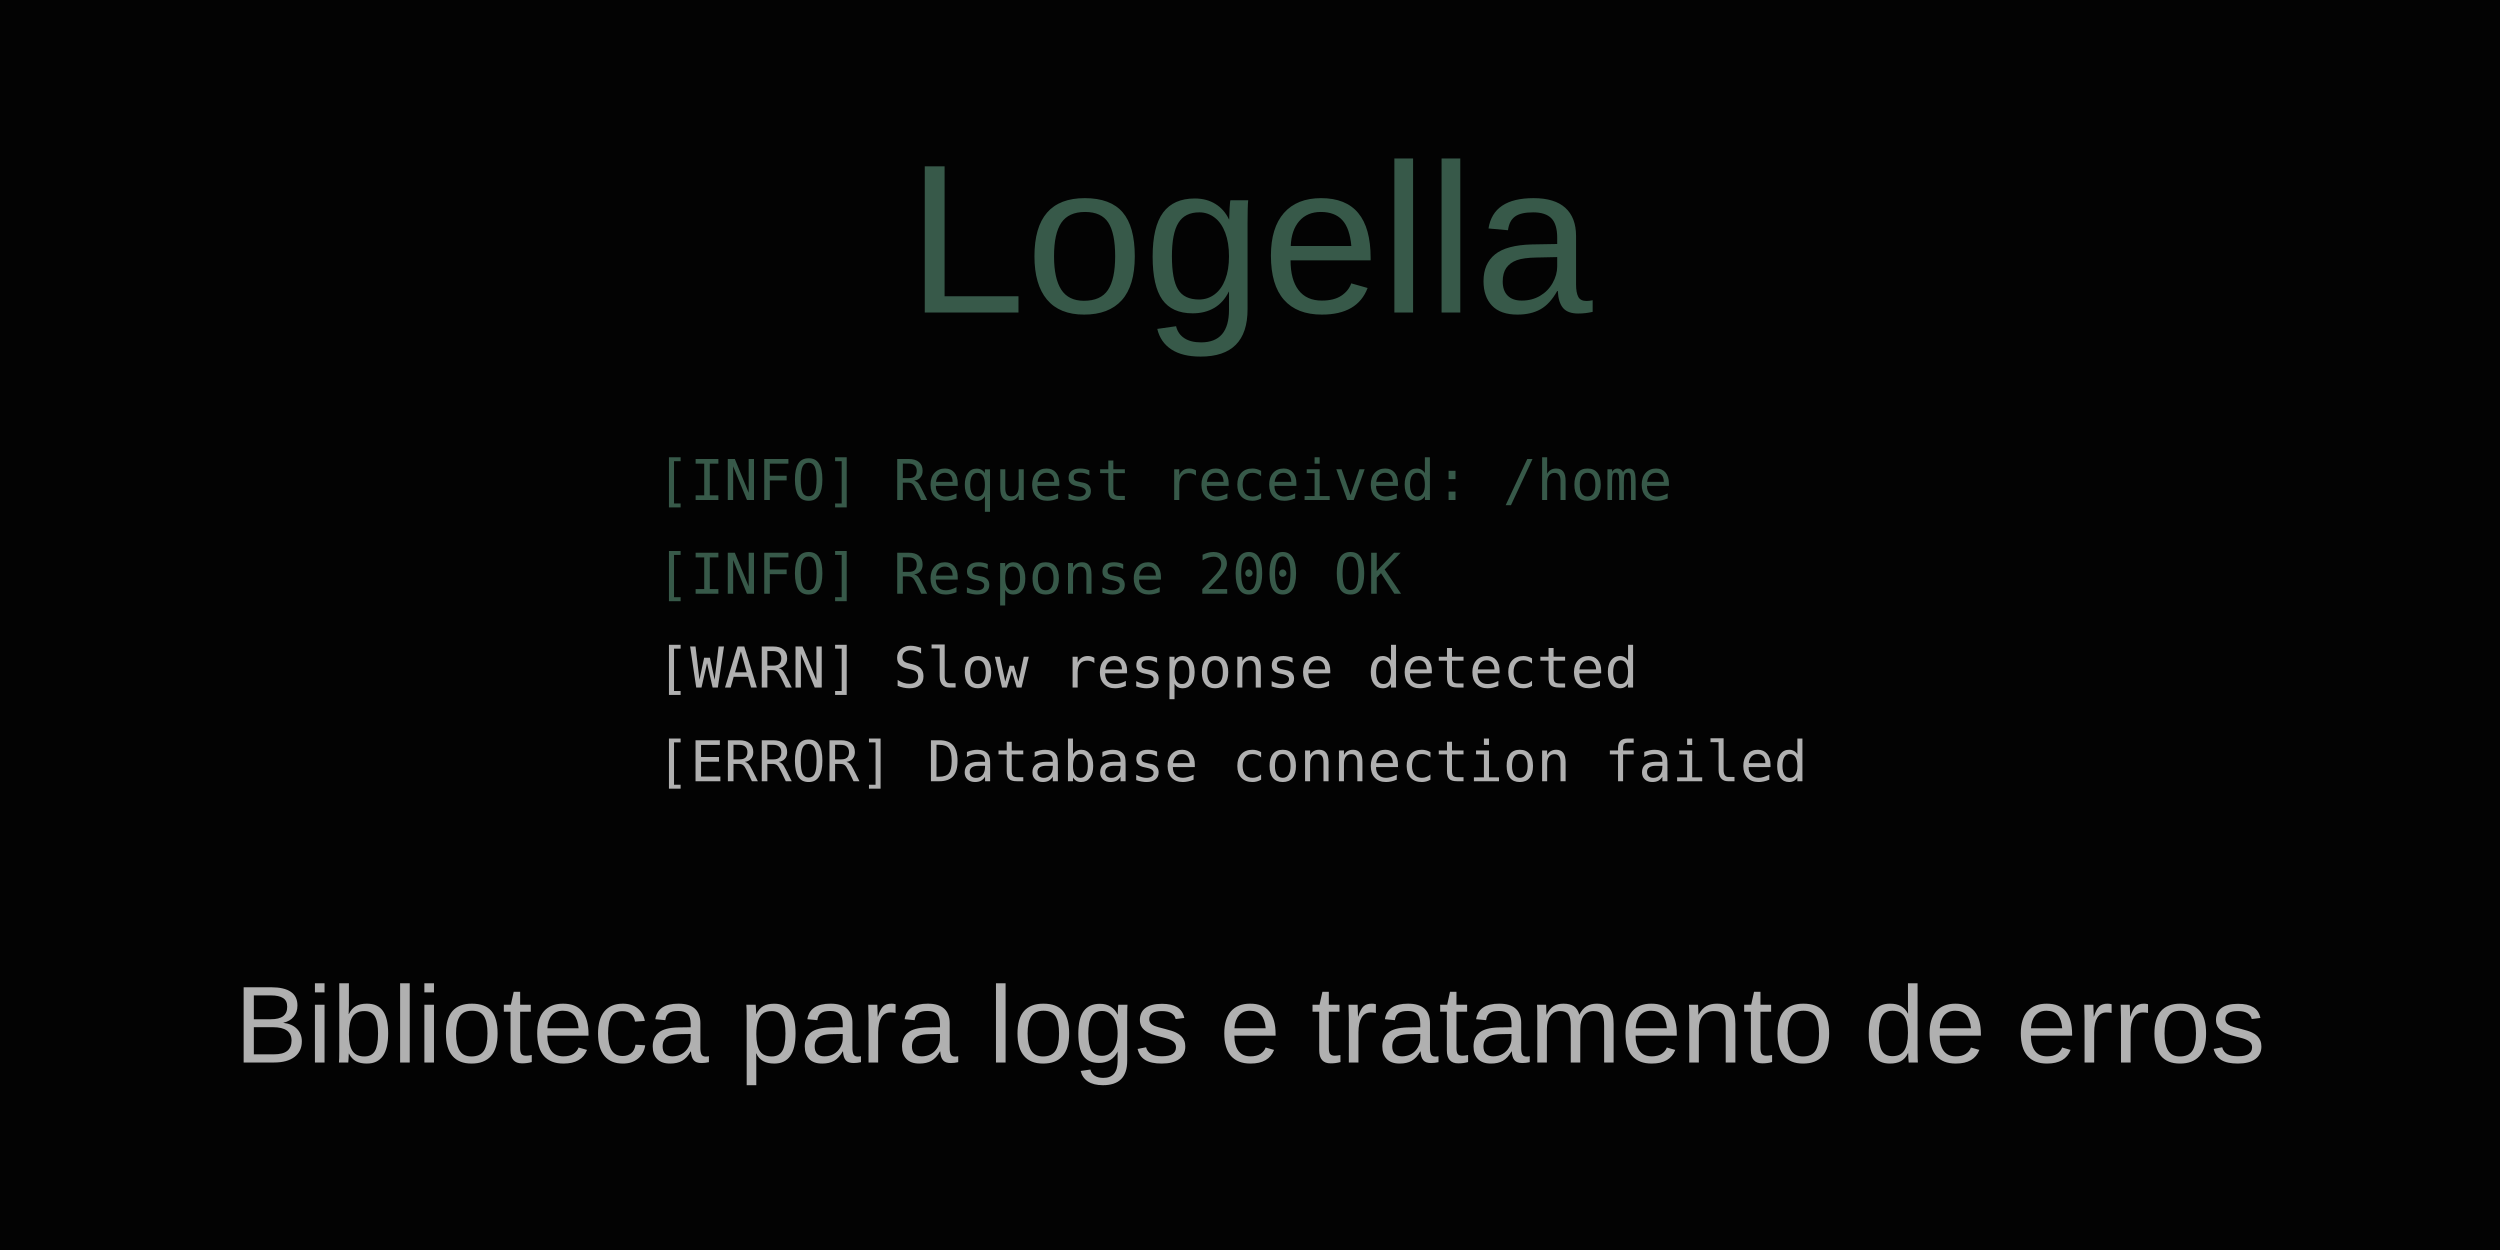
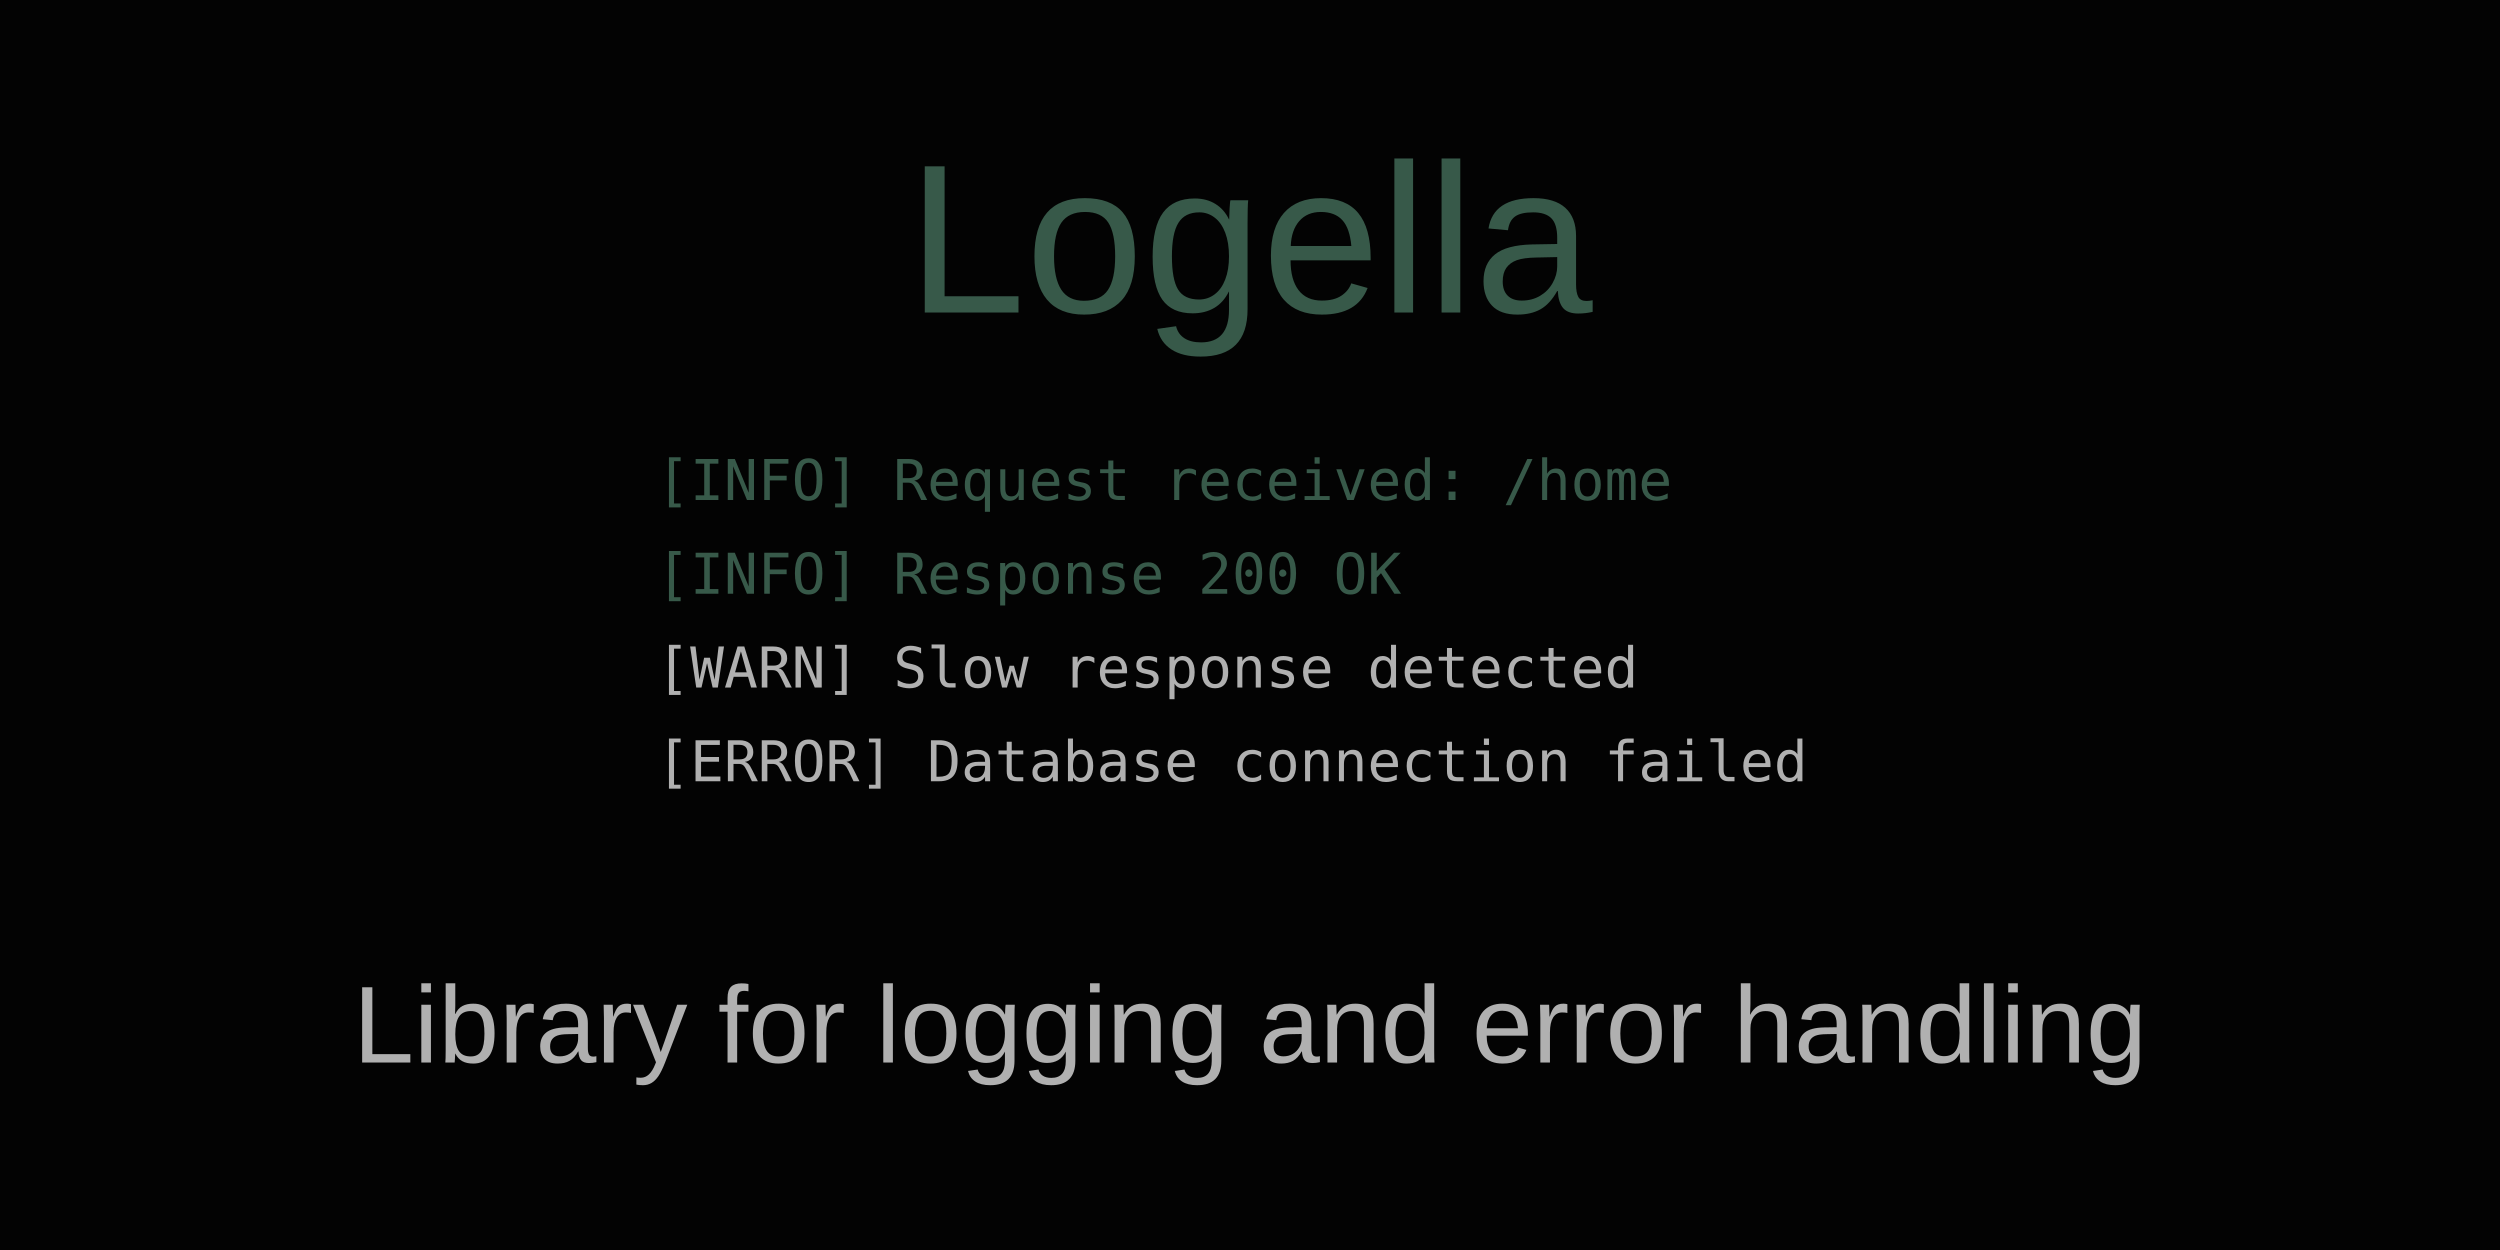
<svg xmlns="http://www.w3.org/2000/svg" width="800" height="400">
  <rect width="800" height="400" fill="#030303" />
  <text x="50%" y="100" text-anchor="middle" font-size="68" font-family="Arial, sans-serif" fill="#375949">
    Logella
  </text>
  <rect x="190" y="120" width="500" height="200" fill="#030303" rx="8" />
  <text x="210" y="160" font-size="18" font-family="monospace" fill="#375949">[INFO] Request received: /home</text>
  <text x="210" y="190" font-size="18" font-family="monospace" fill="#375949">[INFO] Response 200 OK</text>
  <text x="210" y="220" font-size="18" font-family="monospace" fill="#ffffffaf">[WARN] Slow response detected</text>
  <text x="210" y="250" font-size="18" font-family="monospace" fill="#ffffffaf">[ERROR] Database connection failed</text>
  <text x="50%" y="340" text-anchor="middle" font-size="35" font-family="Arial, sans-serif" fill="#ffffffaf">
-     Biblioteca para logs e tratamento de erros
+     Library for logging and error handling
  </text>
</svg>
